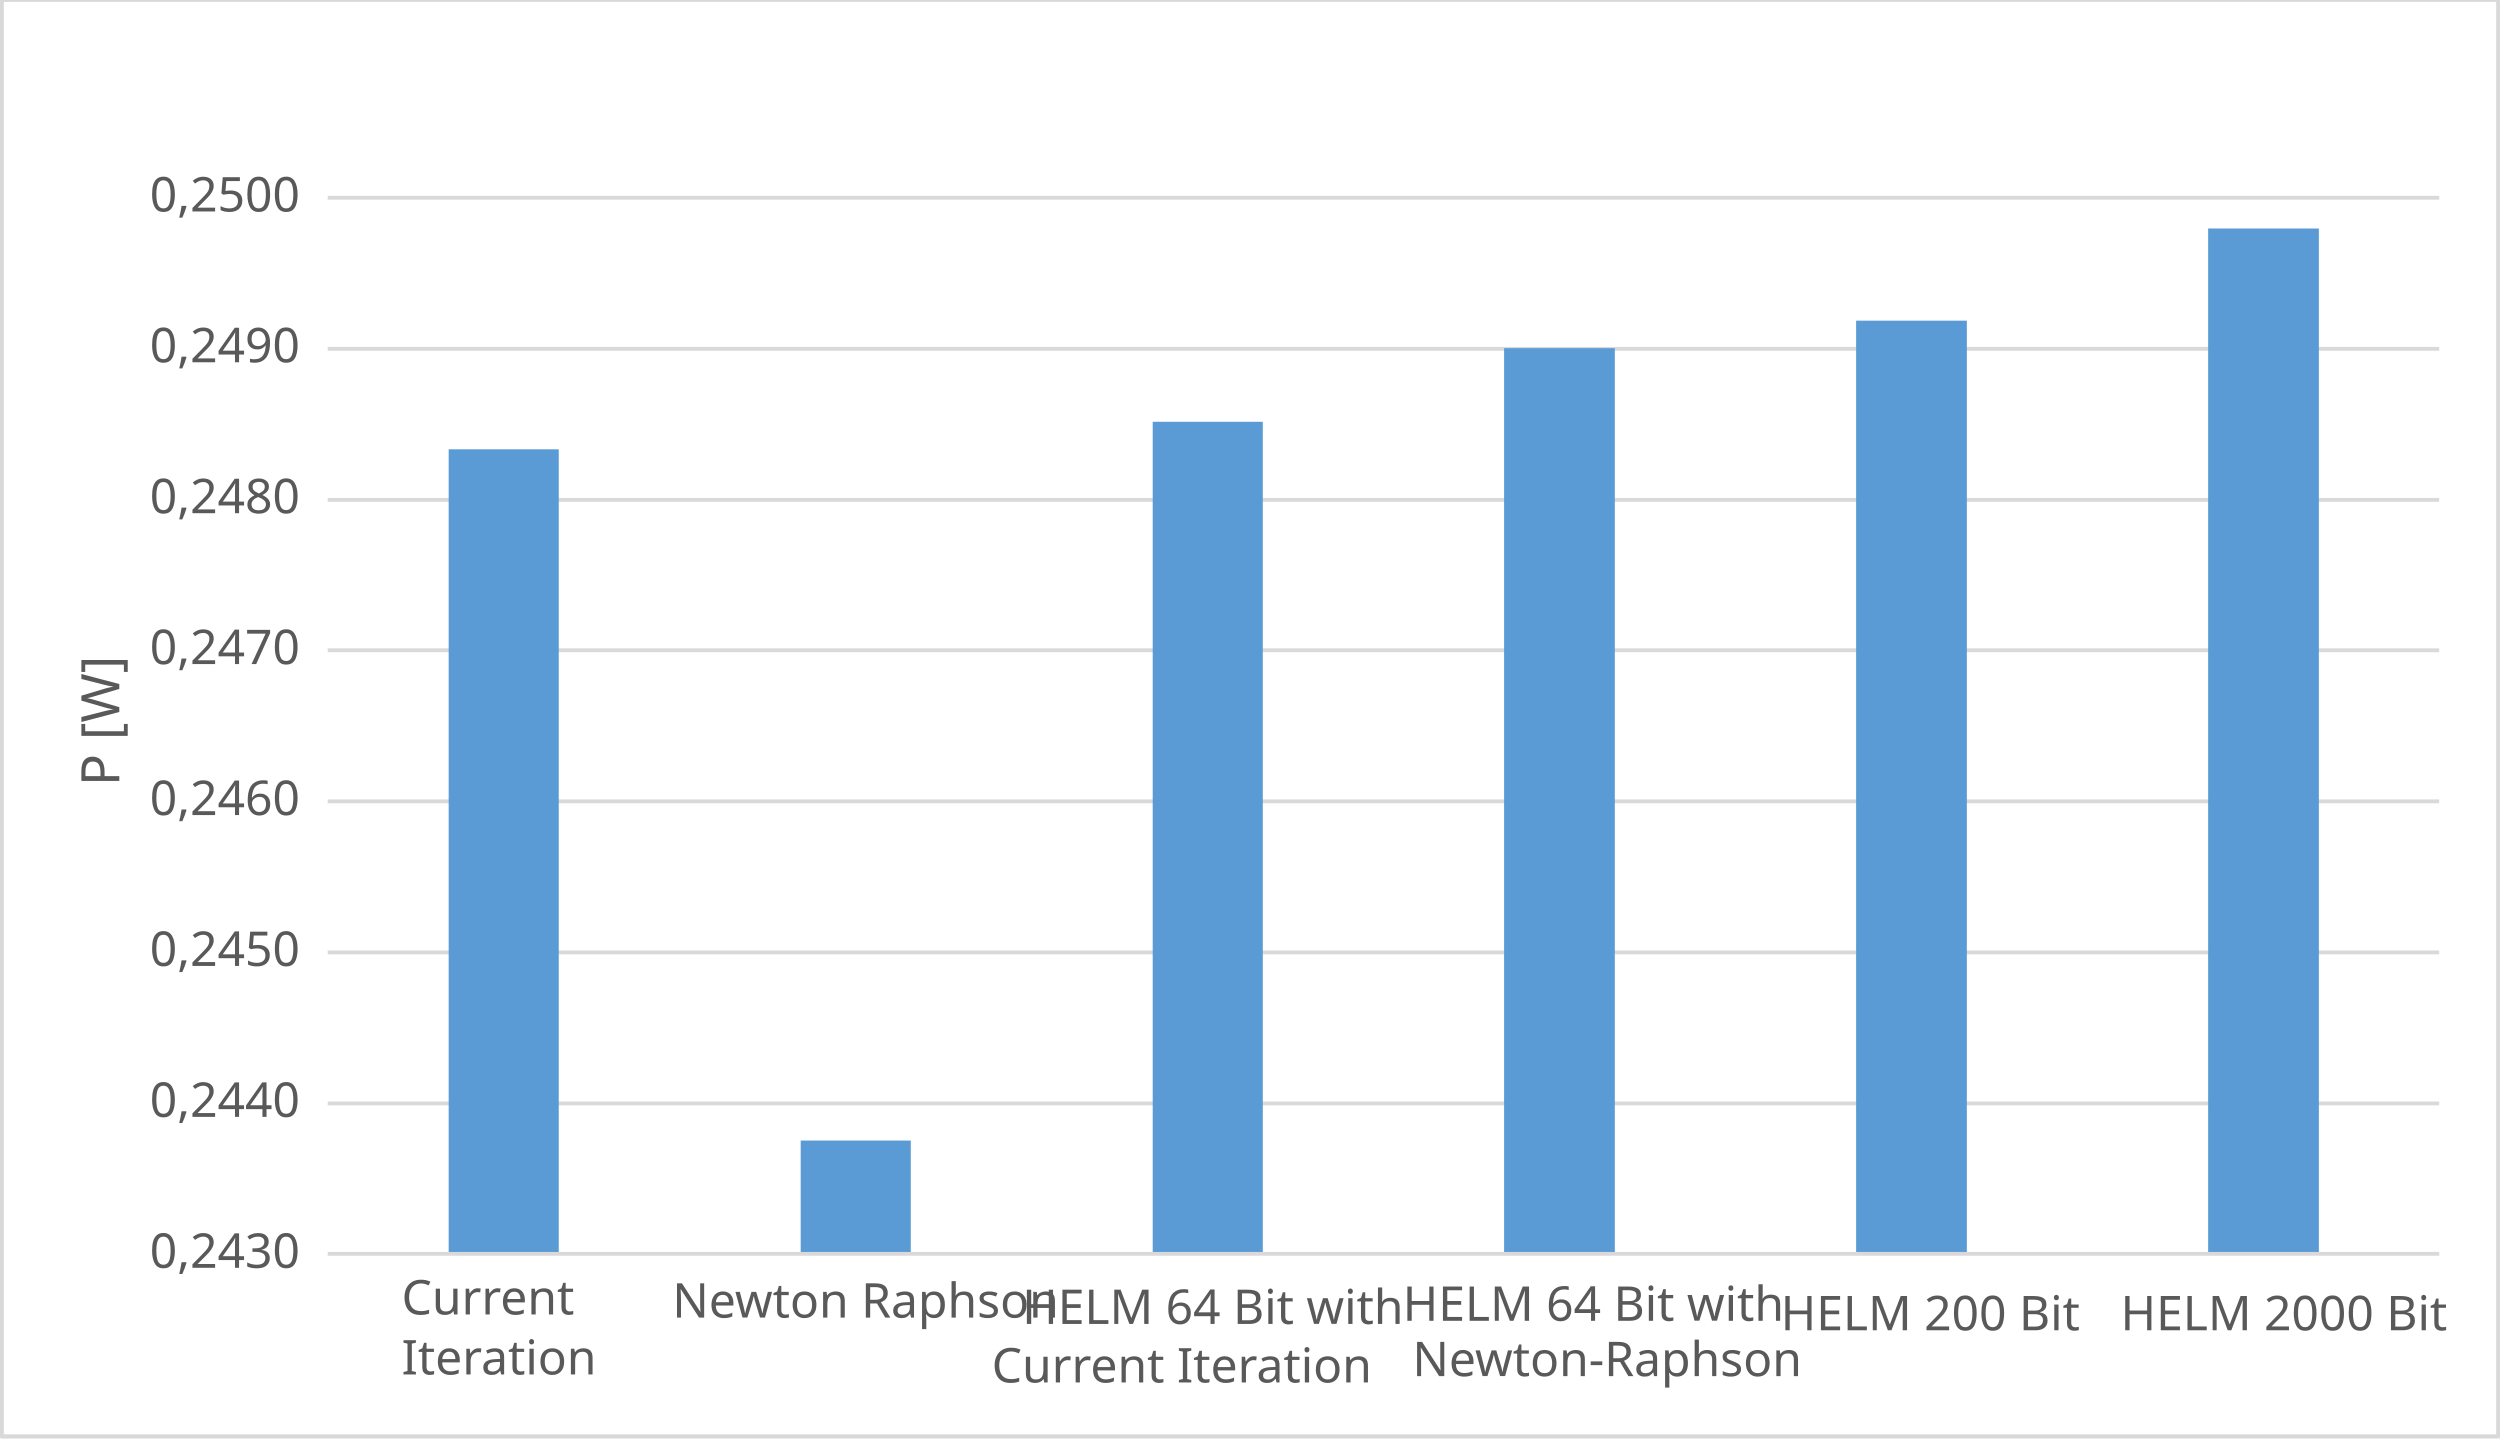
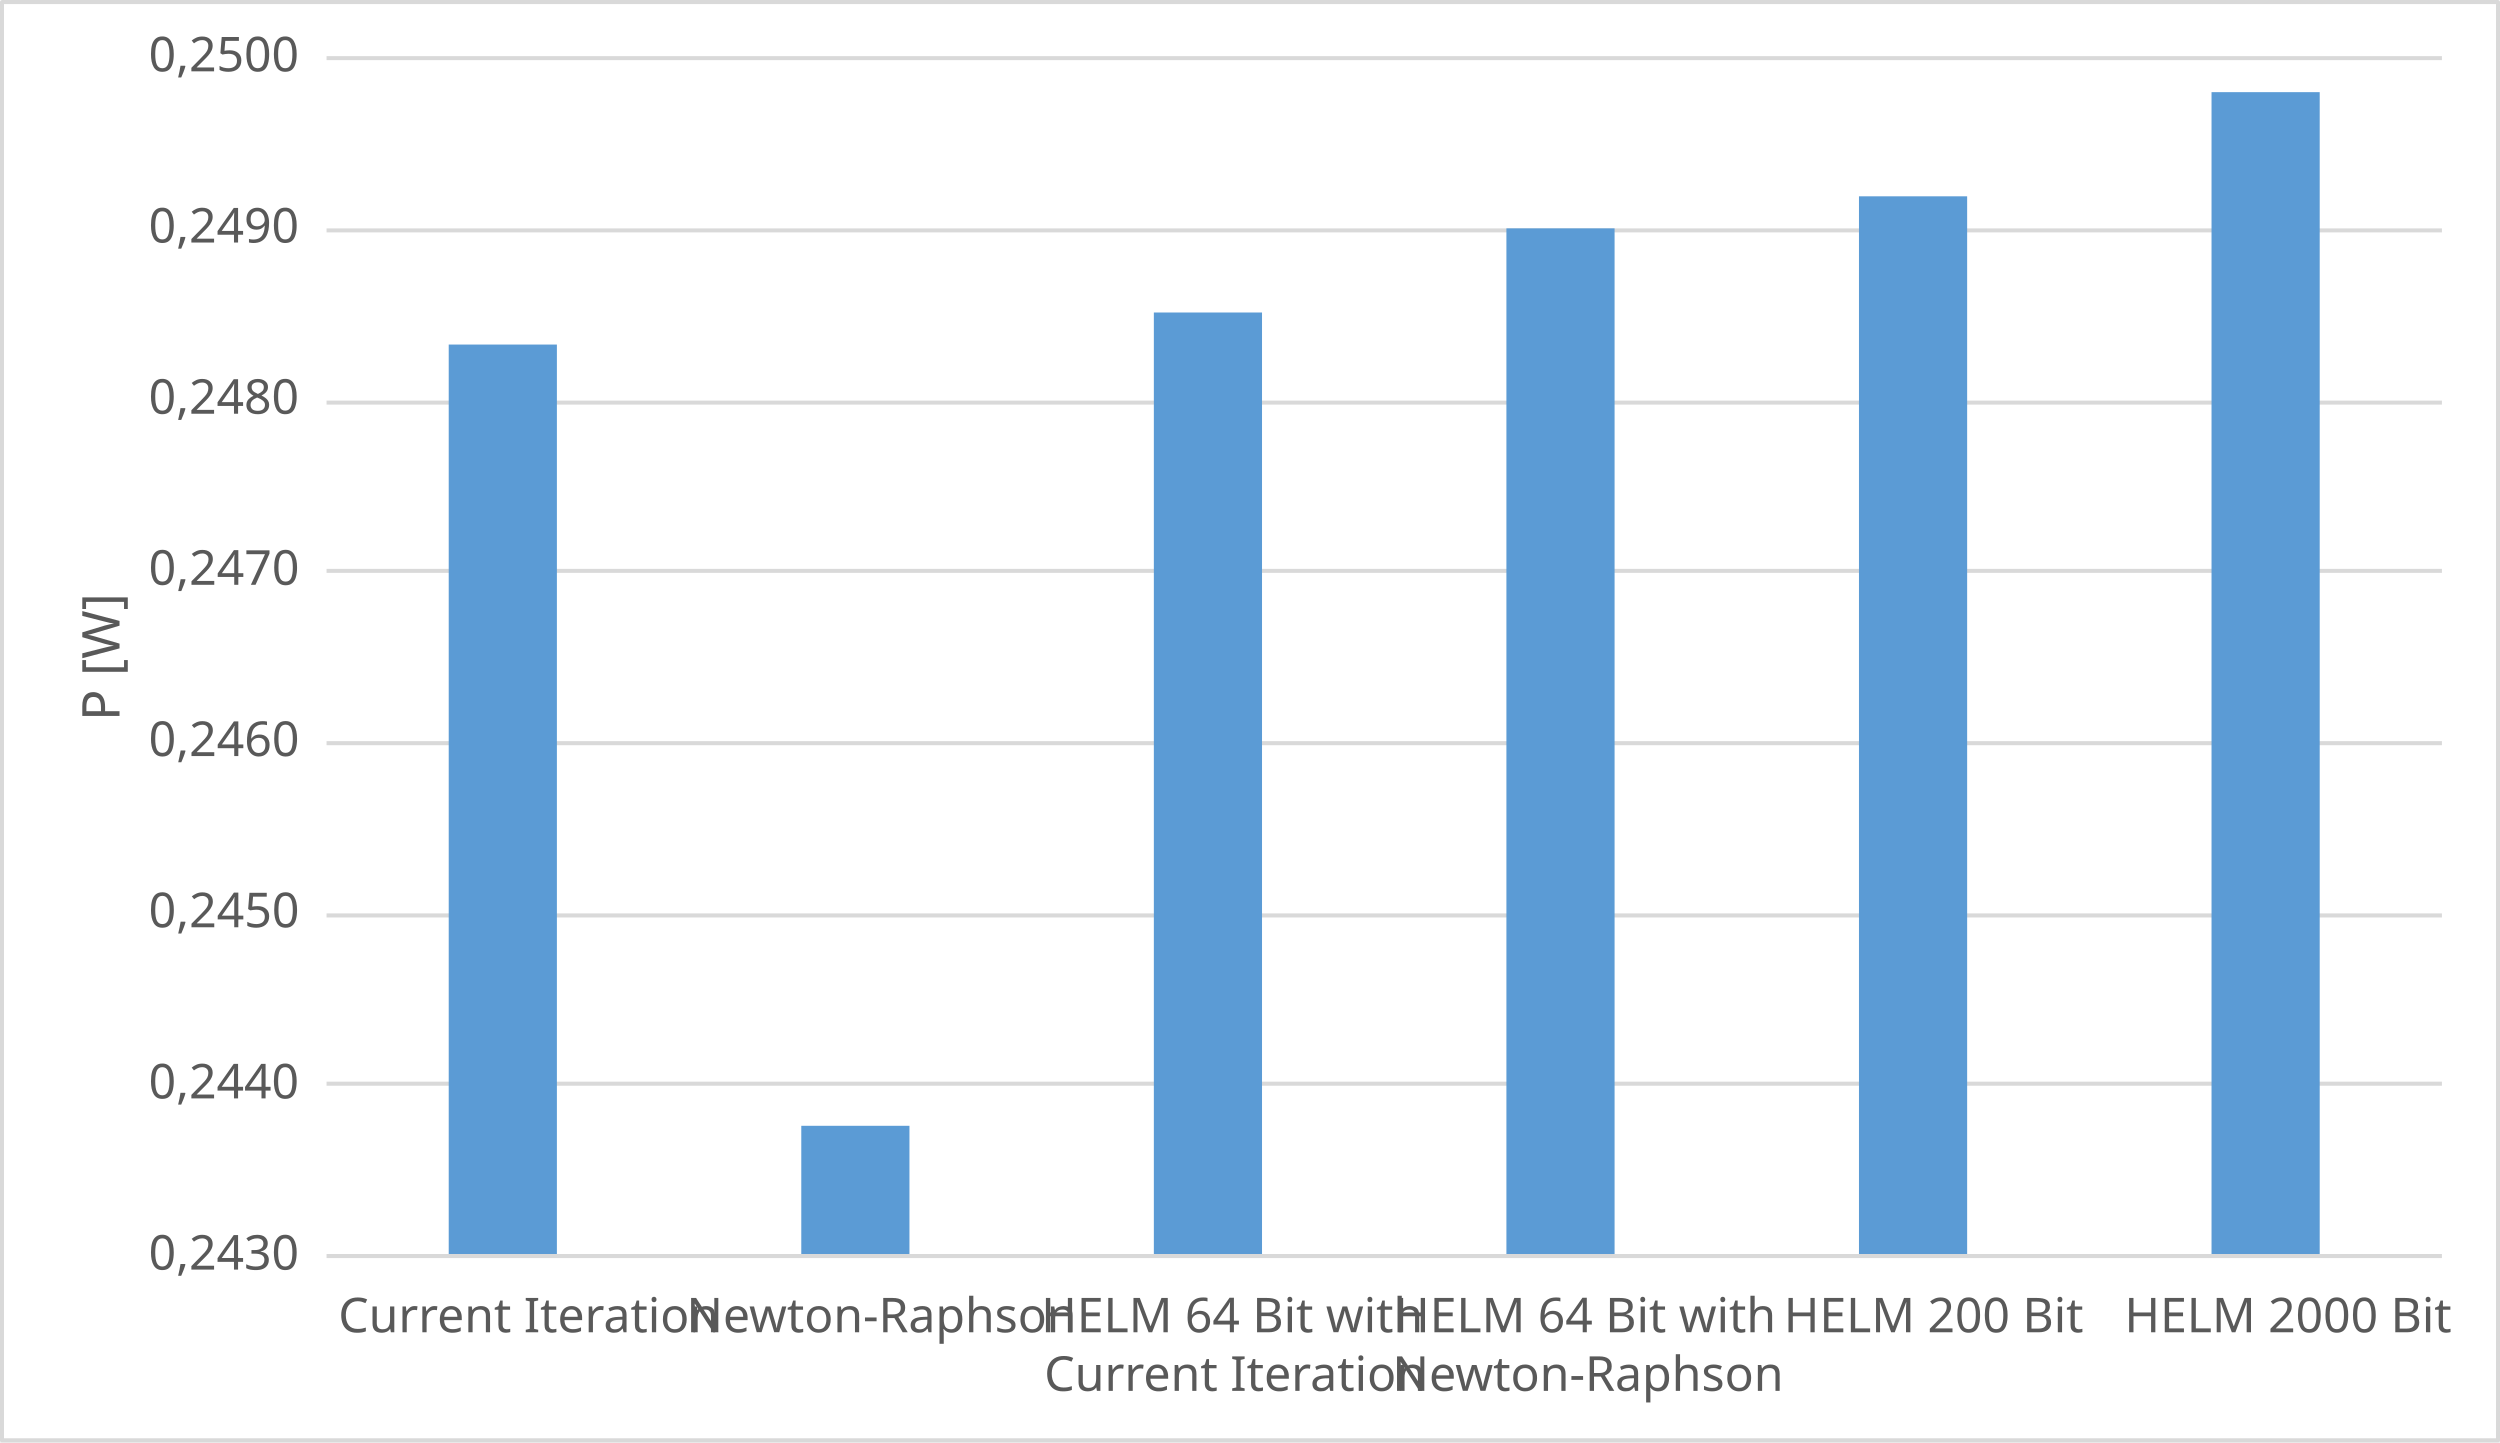
- <svg xmlns="http://www.w3.org/2000/svg" id="svg2985" version="1.1" width="585.9" height="337.05" xml:space="preserve">
-   <defs id="defs2989">
-     <clipPath clipPathUnits="userSpaceOnUse" id="clipPath3007">
-       <path d="m 72,450.72 468,0 0,269.28 -468,0 0,-269.28 z" clip-rule="evenodd" id="path3009" />
+ <svg xmlns="http://www.w3.org/2000/svg" id="svg2" version="1.1" width="585.001" height="337.507" xml:space="preserve">
+   <defs id="defs6">
+     <clipPath clipPathUnits="userSpaceOnUse" id="clipPath24">
+       <path d="m 72,450.75 468,0 0,269.25 -468,0 0,-269.25 z" clip-rule="evenodd" id="path26" />
    </clipPath>
-     <clipPath clipPathUnits="userSpaceOnUse" id="clipPath3019">
-       <path d="m 72,450.72 468,0 0,269.28 -468,0 0,-269.28 z" clip-rule="evenodd" id="path3021" />
+     <clipPath clipPathUnits="userSpaceOnUse" id="clipPath36">
+       <path d="m 72,450.75 468,0 0,269.25 -468,0 0,-269.25 z" clip-rule="evenodd" id="path38" />
    </clipPath>
-     <clipPath clipPathUnits="userSpaceOnUse" id="clipPath3031">
-       <path d="m 72,450.72 468,0 0,269.28 -468,0 0,-269.28 z" clip-rule="evenodd" id="path3033" />
+     <clipPath clipPathUnits="userSpaceOnUse" id="clipPath48">
+       <path d="m 72,450.75 468,0 0,269.25 -468,0 0,-269.25 z" clip-rule="evenodd" id="path50" />
    </clipPath>
-     <clipPath clipPathUnits="userSpaceOnUse" id="clipPath3043">
-       <path d="m 72,450.72 468,0 0,269.28 -468,0 0,-269.28 z" clip-rule="evenodd" id="path3045" />
+     <clipPath clipPathUnits="userSpaceOnUse" id="clipPath60">
+       <path d="m 72,450.75 468,0 0,269.25 -468,0 0,-269.25 z" clip-rule="evenodd" id="path62" />
    </clipPath>
-     <clipPath clipPathUnits="userSpaceOnUse" id="clipPath3055">
-       <path d="m 72,450.72 468,0 0,269.28 -468,0 0,-269.28 z" clip-rule="evenodd" id="path3057" />
+     <clipPath clipPathUnits="userSpaceOnUse" id="clipPath72">
+       <path d="m 72,450.75 468,0 0,269.25 -468,0 0,-269.25 z" clip-rule="evenodd" id="path74" />
    </clipPath>
-     <clipPath clipPathUnits="userSpaceOnUse" id="clipPath3067">
-       <path d="m 72,450.72 468,0 0,269.28 -468,0 0,-269.28 z" clip-rule="evenodd" id="path3069" />
+     <clipPath clipPathUnits="userSpaceOnUse" id="clipPath84">
+       <path d="m 72,450.75 468,0 0,269.25 -468,0 0,-269.25 z" clip-rule="evenodd" id="path86" />
    </clipPath>
-     <clipPath clipPathUnits="userSpaceOnUse" id="clipPath3079">
-       <path d="m 72,450.72 468,0 0,269.28 -468,0 0,-269.28 z" clip-rule="evenodd" id="path3081" />
+     <clipPath clipPathUnits="userSpaceOnUse" id="clipPath96">
+       <path d="m 72,450.75 468,0 0,269.25 -468,0 0,-269.25 z" clip-rule="evenodd" id="path98" />
    </clipPath>
-     <clipPath clipPathUnits="userSpaceOnUse" id="clipPath3091">
-       <path d="m 72,450.72 468,0 0,269.28 -468,0 0,-269.28 z" clip-rule="evenodd" id="path3093" />
+     <clipPath clipPathUnits="userSpaceOnUse" id="clipPath108">
+       <path d="m 72,450.75 468,0 0,269.25 -468,0 0,-269.25 z" clip-rule="evenodd" id="path110" />
    </clipPath>
-     <clipPath clipPathUnits="userSpaceOnUse" id="clipPath3103">
-       <path d="m 72,450.72 468,0 0,269.28 -468,0 0,-269.28 z" clip-rule="evenodd" id="path3105" />
+     <clipPath clipPathUnits="userSpaceOnUse" id="clipPath120">
+       <path d="m 72,450.75 468,0 0,269.25 -468,0 0,-269.25 z" clip-rule="evenodd" id="path122" />
    </clipPath>
-     <clipPath clipPathUnits="userSpaceOnUse" id="clipPath3115">
-       <path d="m 72,450.72 468,0 0,269.28 -468,0 0,-269.28 z" clip-rule="evenodd" id="path3117" />
+     <clipPath clipPathUnits="userSpaceOnUse" id="clipPath132">
+       <path d="m 72,450.75 468,0 0,269.25 -468,0 0,-269.25 z" clip-rule="evenodd" id="path134" />
    </clipPath>
-     <clipPath clipPathUnits="userSpaceOnUse" id="clipPath3127">
-       <path d="m 72,450.72 468,0 0,269.28 -468,0 0,-269.28 z" clip-rule="evenodd" id="path3129" />
+     <clipPath clipPathUnits="userSpaceOnUse" id="clipPath144">
+       <path d="m 72,450.75 468,0 0,269.25 -468,0 0,-269.25 z" clip-rule="evenodd" id="path146" />
    </clipPath>
-     <clipPath clipPathUnits="userSpaceOnUse" id="clipPath3139">
-       <path d="m 72,450.72 468,0 0,269.28 -468,0 0,-269.28 z" clip-rule="evenodd" id="path3141" />
+     <clipPath clipPathUnits="userSpaceOnUse" id="clipPath156">
+       <path d="m 72,450.75 468,0 0,269.25 -468,0 0,-269.25 z" clip-rule="evenodd" id="path158" />
    </clipPath>
-     <clipPath clipPathUnits="userSpaceOnUse" id="clipPath3151">
-       <path d="m 72,450.72 468,0 0,269.28 -468,0 0,-269.28 z" clip-rule="evenodd" id="path3153" />
+     <clipPath clipPathUnits="userSpaceOnUse" id="clipPath168">
+       <path d="m 72,450.75 468,0 0,269.25 -468,0 0,-269.25 z" clip-rule="evenodd" id="path170" />
    </clipPath>
-     <clipPath clipPathUnits="userSpaceOnUse" id="clipPath3163">
-       <path d="m 72,450.72 468,0 0,269.28 -468,0 0,-269.28 z" clip-rule="evenodd" id="path3165" />
+     <clipPath clipPathUnits="userSpaceOnUse" id="clipPath180">
+       <path d="m 72,450.75 468,0 0,269.25 -468,0 0,-269.25 z" clip-rule="evenodd" id="path182" />
    </clipPath>
-     <clipPath clipPathUnits="userSpaceOnUse" id="clipPath3175">
-       <path d="m 72,450.72 468,0 0,269.28 -468,0 0,-269.28 z" clip-rule="evenodd" id="path3177" />
+     <clipPath clipPathUnits="userSpaceOnUse" id="clipPath192">
+       <path d="m 72,450.75 468,0 0,269.25 -468,0 0,-269.25 z" clip-rule="evenodd" id="path194" />
    </clipPath>
-     <clipPath clipPathUnits="userSpaceOnUse" id="clipPath3187">
-       <path d="m 72,450.72 468,0 0,269.28 -468,0 0,-269.28 z" clip-rule="evenodd" id="path3189" />
+     <clipPath clipPathUnits="userSpaceOnUse" id="clipPath204">
+       <path d="m 72,450.75 468,0 0,269.25 -468,0 0,-269.25 z" clip-rule="evenodd" id="path206" />
    </clipPath>
-     <clipPath clipPathUnits="userSpaceOnUse" id="clipPath3199">
-       <path d="m 72,450.72 468,0 0,269.28 -468,0 0,-269.28 z" clip-rule="evenodd" id="path3201" />
+     <clipPath clipPathUnits="userSpaceOnUse" id="clipPath216">
+       <path d="m 72,450.75 468,0 0,269.25 -468,0 0,-269.25 z" clip-rule="evenodd" id="path218" />
    </clipPath>
-     <clipPath clipPathUnits="userSpaceOnUse" id="clipPath3211">
-       <path d="m 72,450.72 468,0 0,269.28 -468,0 0,-269.28 z" clip-rule="evenodd" id="path3213" />
-     </clipPath>
-     <clipPath clipPathUnits="userSpaceOnUse" id="clipPath3223">
-       <path d="M -2.039e-6,440.88 612,440.88 612,720 -2.039e-6,720 l 0,-279.12 z" clip-rule="evenodd" id="path3225" />
+     <clipPath clipPathUnits="userSpaceOnUse" id="clipPath228">
+       <path d="M 4.397e-6,441 612,441 612,720 4.397e-6,720 l 0,-279 z" clip-rule="evenodd" id="path230" />
    </clipPath>
  </defs>
-   <g id="g2993" transform="matrix(1.25,0,0,-1.25,-89.55,900)">
-     <path d="m 72,450.72 468,0 0,269.28 -468,0 0,-269.28 z" style="fill:#ffffff;fill-opacity:1;fill-rule:evenodd;stroke:none" id="path2995" />
-     <path d="m 133.08,513.12 395.88,0 m -395.88,28.32 395.88,0 m -395.88,28.32 395.88,0 m -395.88,28.32 395.88,0 m -395.88,28.2 395.88,0 m -395.88,28.32 395.88,0 m -395.88,28.32 395.88,0" style="fill:none;stroke:#d9d9d9;stroke-width:0.72;stroke-linecap:butt;stroke-linejoin:round;stroke-miterlimit:10;stroke-opacity:1;stroke-dasharray:none" id="path2997" />
-     <path d="m 155.76,635.76 20.64,0 0,-150.84 -20.64,0 0,150.84 z m 66,-129.6 20.64,0 0,-21.24 -20.64,0 0,21.24 z m 66,134.76 20.64,0 0,-156 -20.64,0 0,156 z m 65.88,13.8 20.76,0 0,-169.8 -20.76,0 0,169.8 z m 66,5.16 20.76,0 0,-174.96 -20.76,0 0,174.96 z m 66,17.28 20.76,0 0,-192.24 -20.76,0 0,192.24 z" style="fill:#5b9bd5;fill-opacity:1;fill-rule:nonzero;stroke:none" id="path2999" />
-     <path d="m 133.08,484.92 395.88,0" style="fill:none;stroke:#d9d9d9;stroke-width:0.72;stroke-linecap:butt;stroke-linejoin:round;stroke-miterlimit:10;stroke-opacity:1;stroke-dasharray:none" id="path3001" />
-     <g id="g3003">
-       <g id="g3005" clip-path="url(#clipPath3007)">
-         <text transform="matrix(1,0,0,-1,99.72,482.3)" id="text3011">
-           <tspan style="font-size:9px;font-variant:normal;font-weight:normal;writing-mode:lr-tb;fill:#595959;fill-opacity:1;fill-rule:nonzero;stroke:none;font-family:Calibri;-inkscape-font-specification:Calibri" x="0 4.563 6.813 11.376 15.939 20.502" y="0" id="tspan3013">0,2430</tspan>
+   <g id="g10" transform="matrix(1.25,0,0,-1.25,-89.99953,900)">
+     <path d="m 72,450.75 468,0 0,269.25 -468,0 0,-269.25 z" style="fill:#ffffff;fill-opacity:1;fill-rule:evenodd;stroke:none" id="path12" />
+     <path d="m 133.13,517.13 396,0 m -396,31.5 396,0 m -396,32.25 396,0 m -396,32.25 396,0 m -396,31.5 396,0 m -396,32.24 396,0 m -396,32.25 396,0" style="fill:none;stroke:#d9d9d9;stroke-width:0.751;stroke-linecap:butt;stroke-linejoin:round;stroke-miterlimit:10;stroke-opacity:1;stroke-dasharray:none" id="path14" />
+     <path d="m 156,655.5 20.25,0 0,-170.25 -20.25,0 0,170.25 z m 66,-146.25 20.25,0 0,-24 -20.25,0 0,24 z m 66,152.25 20.25,0 0,-176.25 -20.25,0 0,176.25 z m 66,15.75 20.25,0 0,-192 -20.25,0 0,192 z m 66,6 20.25,0 0,-198 -20.25,0 0,198 z m 66,19.5 20.25,0 0,-217.5 -20.25,0 0,217.5 z" style="fill:#5b9bd5;fill-opacity:1;fill-rule:nonzero;stroke:none" id="path16" />
+     <path d="m 133.13,484.87 396,0" style="fill:none;stroke:#d9d9d9;stroke-width:0.751;stroke-linecap:butt;stroke-linejoin:round;stroke-miterlimit:10;stroke-opacity:1;stroke-dasharray:none" id="path18" />
+     <g id="g20">
+       <g id="g22" clip-path="url(#clipPath24)">
+         <text transform="matrix(1,0,0,-1,99.825,482.33)" id="text28">
+           <tspan style="font-size:9px;font-variant:normal;font-weight:normal;writing-mode:lr-tb;fill:#595959;fill-opacity:1;fill-rule:nonzero;stroke:none;font-family:Calibri;-inkscape-font-specification:Calibri" x="0 4.5 6.75 11.25 15.75 20.25" y="0" id="tspan30">0,2430</tspan>
        </text>
      </g>
    </g>
-     <g id="g3015">
-       <g id="g3017" clip-path="url(#clipPath3019)">
-         <text transform="matrix(1,0,0,-1,99.72,510.6)" id="text3023">
-           <tspan style="font-size:9px;font-variant:normal;font-weight:normal;writing-mode:lr-tb;fill:#595959;fill-opacity:1;fill-rule:nonzero;stroke:none;font-family:Calibri;-inkscape-font-specification:Calibri" x="0 4.563 6.813 11.376 15.939 20.502" y="0" id="tspan3025">0,2440</tspan>
+     <g id="g32">
+       <g id="g34" clip-path="url(#clipPath36)">
+         <text transform="matrix(1,0,0,-1,99.825,514.38)" id="text40">
+           <tspan style="font-size:9px;font-variant:normal;font-weight:normal;writing-mode:lr-tb;fill:#595959;fill-opacity:1;fill-rule:nonzero;stroke:none;font-family:Calibri;-inkscape-font-specification:Calibri" x="0 4.5 6.75 11.25 15.75 20.25" y="0" id="tspan42">0,2440</tspan>
        </text>
      </g>
    </g>
-     <g id="g3027">
-       <g id="g3029" clip-path="url(#clipPath3031)">
-         <text transform="matrix(1,0,0,-1,99.72,538.9)" id="text3035">
-           <tspan style="font-size:9px;font-variant:normal;font-weight:normal;writing-mode:lr-tb;fill:#595959;fill-opacity:1;fill-rule:nonzero;stroke:none;font-family:Calibri;-inkscape-font-specification:Calibri" x="0 4.563 6.813 11.376 15.939 20.502" y="0" id="tspan3037">0,2450</tspan>
+     <g id="g44">
+       <g id="g46" clip-path="url(#clipPath48)">
+         <text transform="matrix(1,0,0,-1,99.825,546.42)" id="text52">
+           <tspan style="font-size:9.025px;font-variant:normal;font-weight:normal;writing-mode:lr-tb;fill:#595959;fill-opacity:1;fill-rule:nonzero;stroke:none;font-family:Calibri;-inkscape-font-specification:Calibri" x="0 4.503 6.76 11.254 15.758 20.261" y="0" id="tspan54">0,2450</tspan>
        </text>
      </g>
    </g>
-     <g id="g3039">
-       <g id="g3041" clip-path="url(#clipPath3043)">
-         <text transform="matrix(1,0,0,-1,99.72,567.19)" id="text3047">
-           <tspan style="font-size:9px;font-variant:normal;font-weight:normal;writing-mode:lr-tb;fill:#595959;fill-opacity:1;fill-rule:nonzero;stroke:none;font-family:Calibri;-inkscape-font-specification:Calibri" x="0 4.563 6.813 11.376 15.939 20.502" y="0" id="tspan3049">0,2460</tspan>
+     <g id="g56">
+       <g id="g58" clip-path="url(#clipPath60)">
+         <text transform="matrix(1,0,0,-1,99.825,578.47)" id="text64">
+           <tspan style="font-size:9.025px;font-variant:normal;font-weight:normal;writing-mode:lr-tb;fill:#595959;fill-opacity:1;fill-rule:nonzero;stroke:none;font-family:Calibri;-inkscape-font-specification:Calibri" x="0 4.503 6.76 11.254 15.758 20.261" y="0" id="tspan66">0,2460</tspan>
        </text>
      </g>
    </g>
-     <g id="g3051">
-       <g id="g3053" clip-path="url(#clipPath3055)">
-         <text transform="matrix(1,0,0,-1,99.72,595.49)" id="text3059">
-           <tspan style="font-size:9px;font-variant:normal;font-weight:normal;writing-mode:lr-tb;fill:#595959;fill-opacity:1;fill-rule:nonzero;stroke:none;font-family:Calibri;-inkscape-font-specification:Calibri" x="0 4.563 6.813 11.376 15.939 20.502" y="0" id="tspan3061">0,2470</tspan>
+     <g id="g68">
+       <g id="g70" clip-path="url(#clipPath72)">
+         <text transform="matrix(1,0,0,-1,99.825,610.53)" id="text76">
+           <tspan style="font-size:9.025px;font-variant:normal;font-weight:normal;writing-mode:lr-tb;fill:#595959;fill-opacity:1;fill-rule:nonzero;stroke:none;font-family:Calibri;-inkscape-font-specification:Calibri" x="0 4.503 6.76 11.254 15.758 20.261" y="0" id="tspan78">0,2470</tspan>
        </text>
      </g>
    </g>
-     <g id="g3063">
-       <g id="g3065" clip-path="url(#clipPath3067)">
-         <text transform="matrix(1,0,0,-1,99.72,623.78)" id="text3071">
-           <tspan style="font-size:9px;font-variant:normal;font-weight:normal;writing-mode:lr-tb;fill:#595959;fill-opacity:1;fill-rule:nonzero;stroke:none;font-family:Calibri;-inkscape-font-specification:Calibri" x="0 4.563 6.813 11.376 15.939 20.502" y="0" id="tspan3073">0,2480</tspan>
+     <g id="g80">
+       <g id="g82" clip-path="url(#clipPath84)">
+         <text transform="matrix(1,0,0,-1,99.825,642.55)" id="text88">
+           <tspan style="font-size:9px;font-variant:normal;font-weight:normal;writing-mode:lr-tb;fill:#595959;fill-opacity:1;fill-rule:nonzero;stroke:none;font-family:Calibri;-inkscape-font-specification:Calibri" x="0 4.5 6.75 11.25 15.75 20.25" y="0" id="tspan90">0,2480</tspan>
        </text>
      </g>
    </g>
-     <g id="g3075">
-       <g id="g3077" clip-path="url(#clipPath3079)">
-         <text transform="matrix(1,0,0,-1,99.72,652.08)" id="text3083">
-           <tspan style="font-size:9px;font-variant:normal;font-weight:normal;writing-mode:lr-tb;fill:#595959;fill-opacity:1;fill-rule:nonzero;stroke:none;font-family:Calibri;-inkscape-font-specification:Calibri" x="0 4.563 6.813 11.376 15.939 20.502" y="0" id="tspan3085">0,2490</tspan>
+     <g id="g92">
+       <g id="g94" clip-path="url(#clipPath96)">
+         <text transform="matrix(1,0,0,-1,99.825,674.6)" id="text100">
+           <tspan style="font-size:9px;font-variant:normal;font-weight:normal;writing-mode:lr-tb;fill:#595959;fill-opacity:1;fill-rule:nonzero;stroke:none;font-family:Calibri;-inkscape-font-specification:Calibri" x="0 4.5 6.75 11.25 15.75 20.25" y="0" id="tspan102">0,2490</tspan>
        </text>
      </g>
    </g>
-     <g id="g3087">
-       <g id="g3089" clip-path="url(#clipPath3091)">
-         <text transform="matrix(1,0,0,-1,99.72,680.35)" id="text3095">
-           <tspan style="font-size:9px;font-variant:normal;font-weight:normal;writing-mode:lr-tb;fill:#595959;fill-opacity:1;fill-rule:nonzero;stroke:none;font-family:Calibri;-inkscape-font-specification:Calibri" x="0 4.563 6.813 11.376 15.939 20.502" y="0" id="tspan3097">0,2500</tspan>
+     <g id="g104">
+       <g id="g106" clip-path="url(#clipPath108)">
+         <text transform="matrix(1,0,0,-1,99.825,706.65)" id="text112">
+           <tspan style="font-size:9px;font-variant:normal;font-weight:normal;writing-mode:lr-tb;fill:#595959;fill-opacity:1;fill-rule:nonzero;stroke:none;font-family:Calibri;-inkscape-font-specification:Calibri" x="0 4.5 6.75 11.25 15.75 20.25" y="0" id="tspan114">0,2500</tspan>
        </text>
      </g>
    </g>
-     <g clip-path="url(#clipPath3103)" id="g3101" transform="translate(7.712258,2.966253)">
-       <text id="text3107" transform="matrix(1,0,0,-1,139.22,470.59)">
-         <tspan id="tspan3109" y="0" x="0" style="font-size:9px;font-variant:normal;font-weight:normal;writing-mode:lr-tb;fill:#595959;fill-opacity:1;fill-rule:nonzero;stroke:none;font-family:Calibri;-inkscape-font-specification:Calibri">Current</tspan>
-         <tspan y="11.25" x="0" style="font-size:9px;font-variant:normal;font-weight:normal;writing-mode:lr-tb;fill:#595959;fill-opacity:1;fill-rule:nonzero;stroke:none;font-family:Calibri;-inkscape-font-specification:Calibri" id="tspan3122">Iteration</tspan>
-       </text>
-     </g>
-     <g id="g3111" transform="translate(-2.966253,2.373002)">
-       <g id="g3113" clip-path="url(#clipPath3115)">
-         <text transform="matrix(1,0,0,-1,200.66,470.59)" id="text3119">
-           <tspan style="font-size:9px;font-variant:normal;font-weight:normal;writing-mode:lr-tb;fill:#595959;fill-opacity:1;fill-rule:nonzero;stroke:none;font-family:Calibri;-inkscape-font-specification:Calibri" x="0 5.76 10.314 16.677 19.791 24.471 29.151 31.185 36.099 40.41 45.099 49.887 53.37 58.158" y="0" id="tspan3121">Newton Raphson</tspan>
+     <g id="g116">
+       <g id="g118" clip-path="url(#clipPath120)">
+         <text transform="matrix(1,0,0,-1,135.33,470.6)" id="text124">
+           <tspan style="font-size:9px;font-variant:normal;font-weight:normal;writing-mode:lr-tb;fill:#595959;fill-opacity:1;fill-rule:nonzero;stroke:none;font-family:Calibri;-inkscape-font-specification:Calibri" x="0 4.527 9.792 12.816 15.84 20.358 24.885 27.9 30.177 32.445 35.46 39.996 43.02 47.538 50.553 52.83 57.357" y="0" id="tspan126">Current Iteration</tspan>
        </text>
      </g>
    </g>
-     <g id="g3123" transform="translate(-5.339255,1.186501)">
-       <g id="g3125" clip-path="url(#clipPath3127)">
-         <text transform="matrix(1,0,0,-1,268.63,470.59)" id="text3131">
-           <tspan style="font-size:9px;font-variant:normal;font-weight:normal;writing-mode:lr-tb;fill:#595959;fill-opacity:1;fill-rule:nonzero;stroke:none;font-family:Calibri;-inkscape-font-specification:Calibri" x="0 5.634 9.954 13.788 21.483 23.517 28.08 32.643 34.677 39.573 41.643 44.631" y="0" id="tspan3133">HELM 64 Bit with</tspan>
+     <g id="g128">
+       <g id="g130" clip-path="url(#clipPath132)">
+         <text transform="matrix(1,0,0,-1,200.5,470.6)" id="text136">
+           <tspan style="font-size:9px;font-variant:normal;font-weight:normal;writing-mode:lr-tb;fill:#595959;fill-opacity:1;fill-rule:nonzero;stroke:none;font-family:Calibri;-inkscape-font-specification:Calibri" x="0 6.012 10.53 16.551 19.566 24.84 29.367 32.382 36.909 41.427 45.954 51.219 54.243 59.508" y="0" id="tspan138">Newton-Raphson</tspan>
        </text>
      </g>
    </g>
-     <g id="g3135" transform="translate(-13.64476,1.186501)">
-       <g id="g3137" clip-path="url(#clipPath3139)">
-         <text transform="matrix(1,0,0,-1,271.22,459.62)" id="text3143">
-           <tspan style="font-size:9px;font-variant:normal;font-weight:normal;writing-mode:lr-tb;fill:#595959;fill-opacity:1;fill-rule:nonzero;stroke:none;font-family:Calibri;-inkscape-font-specification:Calibri" id="tspan3145" x="0" y="0">Current Iteration</tspan>
+     <g id="g140">
+       <g id="g142" clip-path="url(#clipPath144)">
+         <text transform="matrix(1,0,0,-1,266.92,470.6)" id="text148">
+           <tspan style="font-size:9px;font-variant:normal;font-weight:normal;writing-mode:lr-tb;fill:#595959;fill-opacity:1;fill-rule:nonzero;stroke:none;font-family:Calibri;-inkscape-font-specification:Calibri" x="0 5.247 9.738 13.491 21.735 23.238 27.738 32.976 34.479 39.717 41.958 44.973 46.458 53.199 55.44 58.455" y="0" id="tspan150">HELM 64 Bit with</tspan>
        </text>
      </g>
    </g>
-     <g id="g3147" transform="translate(0,1.779752)">
-       <g id="g3149" clip-path="url(#clipPath3151)">
-         <text transform="matrix(1,0,0,-1,334.63,470.59)" id="text3155">
-           <tspan style="font-size:9px;font-variant:normal;font-weight:normal;writing-mode:lr-tb;fill:#595959;fill-opacity:1;fill-rule:nonzero;stroke:none;font-family:Calibri;-inkscape-font-specification:Calibri" x="0 5.634 9.954 13.788 21.483 23.517 28.08 32.643 34.677 39.573 41.643 44.631" y="0" id="tspan3157">HELM 64 Bit with</tspan>
+     <g id="g152">
+       <g id="g154" clip-path="url(#clipPath156)">
+         <text transform="matrix(1,0,0,-1,267.48,459.63)" id="text160">
+           <tspan style="font-size:9.025px;font-variant:normal;font-weight:normal;writing-mode:lr-tb;fill:#595959;fill-opacity:1;fill-rule:nonzero;stroke:none;font-family:Calibri;-inkscape-font-specification:Calibri" x="0 4.503 9.747 12.743 15.74 20.234 24.738 27.761 29.981 32.255 35.234 39.728 42.733 47.228 50.251 52.471 56.975" y="0" id="tspan162">Current Iteration</tspan>
        </text>
      </g>
    </g>
-     <g id="g3159" transform="translate(4.152754,2.373002)">
-       <g id="g3161" clip-path="url(#clipPath3163)">
-         <text transform="matrix(1,0,0,-1,332.3,459.62)" id="text3167">
-           <tspan style="font-size:9px;font-variant:normal;font-weight:normal;writing-mode:lr-tb;fill:#595959;fill-opacity:1;fill-rule:nonzero;stroke:none;font-family:Calibri;-inkscape-font-specification:Calibri" x="0 5.76 10.314 16.677 19.791 24.471 29.151 31.905 36.819 41.13 45.819 50.607 54.09 58.878" y="0" id="tspan3169">Newton-Raphson</tspan>
+     <g id="g164">
+       <g id="g166" clip-path="url(#clipPath168)">
+         <text transform="matrix(1,0,0,-1,332.98,470.6)" id="text172">
+           <tspan style="font-size:9px;font-variant:normal;font-weight:normal;writing-mode:lr-tb;fill:#595959;fill-opacity:1;fill-rule:nonzero;stroke:none;font-family:Calibri;-inkscape-font-specification:Calibri" x="0 5.274 9.792 13.572 21.834 23.355 27.882 33.147 34.668 39.933 42.201 45.216 46.755 53.523 55.791 58.806" y="0" id="tspan174">HELM 64 Bit with</tspan>
        </text>
      </g>
    </g>
-     <g id="g3171">
-       <g id="g3173" clip-path="url(#clipPath3175)">
-         <text transform="matrix(1,0,0,-1,405.5,470.59)" id="text3179">
-           <tspan style="font-size:9px;font-variant:normal;font-weight:normal;writing-mode:lr-tb;fill:#595959;fill-opacity:1;fill-rule:nonzero;stroke:none;font-family:Calibri;-inkscape-font-specification:Calibri" x="0 5.634 9.954 13.788 21.483 23.517 28.08 32.643 37.206 39.24 44.136 46.206" y="0" id="tspan3181">HELM 200 Bit</tspan>
+     <g id="g176">
+       <g id="g178" clip-path="url(#clipPath180)">
+         <text transform="matrix(1,0,0,-1,332.65,459.63)" id="text184">
+           <tspan style="font-size:9.025px;font-variant:normal;font-weight:normal;writing-mode:lr-tb;fill:#595959;fill-opacity:1;fill-rule:nonzero;stroke:none;font-family:Calibri;-inkscape-font-specification:Calibri" x="0 5.993 10.487 16.489 19.512 24.729 29.232 32.219 36.723 41.217 45.721 50.964 53.96 59.204" y="0" id="tspan186">Newton-Raphson</tspan>
        </text>
      </g>
    </g>
-     <g id="g3183">
-       <g id="g3185" clip-path="url(#clipPath3187)">
-         <text transform="matrix(1,0,0,-1,469.22,470.59)" id="text3191">
-           <tspan style="font-size:9px;font-variant:normal;font-weight:normal;writing-mode:lr-tb;fill:#595959;fill-opacity:1;fill-rule:nonzero;stroke:none;font-family:Calibri;-inkscape-font-specification:Calibri" x="0 5.634 9.954 13.788 21.483 23.517 28.08 32.643 37.206 41.769 43.803 48.699 50.769" y="0" id="tspan3193">HELM 2000 Bit</tspan>
+     <g id="g188">
+       <g id="g190" clip-path="url(#clipPath192)">
+         <text transform="matrix(1,0,0,-1,405.93,470.6)" id="text196">
+           <tspan style="font-size:9px;font-variant:normal;font-weight:normal;writing-mode:lr-tb;fill:#595959;fill-opacity:1;fill-rule:nonzero;stroke:none;font-family:Calibri;-inkscape-font-specification:Calibri" x="0 5.247 9.738 13.491 21.735 23.238 27.738 32.976 37.476 38.979 44.217 46.458" y="0" id="tspan198">HELM 200 Bit</tspan>
        </text>
      </g>
    </g>
-     <g id="g3195">
-       <g id="g3197" clip-path="url(#clipPath3199)">
-         <text transform="matrix(-4.4e-8,1,1,4.4e-8,94.008,572.62)" id="text3203">
-           <tspan style="font-size:9.96px;font-variant:normal;font-weight:normal;writing-mode:lr-tb;fill:#595959;fill-opacity:1;fill-rule:nonzero;stroke:none;font-family:Calibri;-inkscape-font-specification:Calibri" x="0 5.149 7.43 10.428 19.293" y="0" id="tspan3205">P [W]</tspan>
+     <g id="g200">
+       <g id="g202" clip-path="url(#clipPath204)">
+         <text transform="matrix(1,0,0,-1,469.7,470.6)" id="text208">
+           <tspan style="font-size:9px;font-variant:normal;font-weight:normal;writing-mode:lr-tb;fill:#595959;fill-opacity:1;fill-rule:nonzero;stroke:none;font-family:Calibri;-inkscape-font-specification:Calibri" x="0 5.247 9.738 13.491 21.735 23.238 27.738 32.976 37.476 41.976 43.479 48.717 50.958" y="0" id="tspan210">HELM 2000 Bit</tspan>
        </text>
      </g>
    </g>
-     <g id="g3207" />
-     <g id="g3219">
-       <g id="g3221" clip-path="url(#clipPath3223)">
-         <path d="m 72,450.72 468,0 0,269.28 -468,0 0,-269.28 z" style="fill:none;stroke:#d9d9d9;stroke-width:0.72;stroke-linecap:butt;stroke-linejoin:round;stroke-miterlimit:10;stroke-opacity:1;stroke-dasharray:none" id="path3227" />
+     <g id="g212">
+       <g id="g214" clip-path="url(#clipPath216)">
+         <text transform="matrix(-4.4e-8,1,1,4.4e-8,94.375,585.03)" id="text220">
+           <tspan style="font-size:9.75px;font-variant:normal;font-weight:normal;writing-mode:lr-tb;fill:#595959;fill-opacity:1;fill-rule:nonzero;stroke:none;font-family:Calibri;-inkscape-font-specification:Calibri" x="0 5.236 7.478 10.472 19.471" y="0" id="tspan222">P [W]</tspan>
+         </text>
+       </g>
+     </g>
+     <g id="g224">
+       <g id="g226" clip-path="url(#clipPath228)">
+         <path d="m 72.375,450.37 467.25,0 0,269.25 -467.25,0 0,-269.25 z" style="fill:none;stroke:#d9d9d9;stroke-width:0.751;stroke-linecap:butt;stroke-linejoin:round;stroke-miterlimit:10;stroke-opacity:1;stroke-dasharray:none" id="path232" />
      </g>
    </g>
  </g>
</svg>
